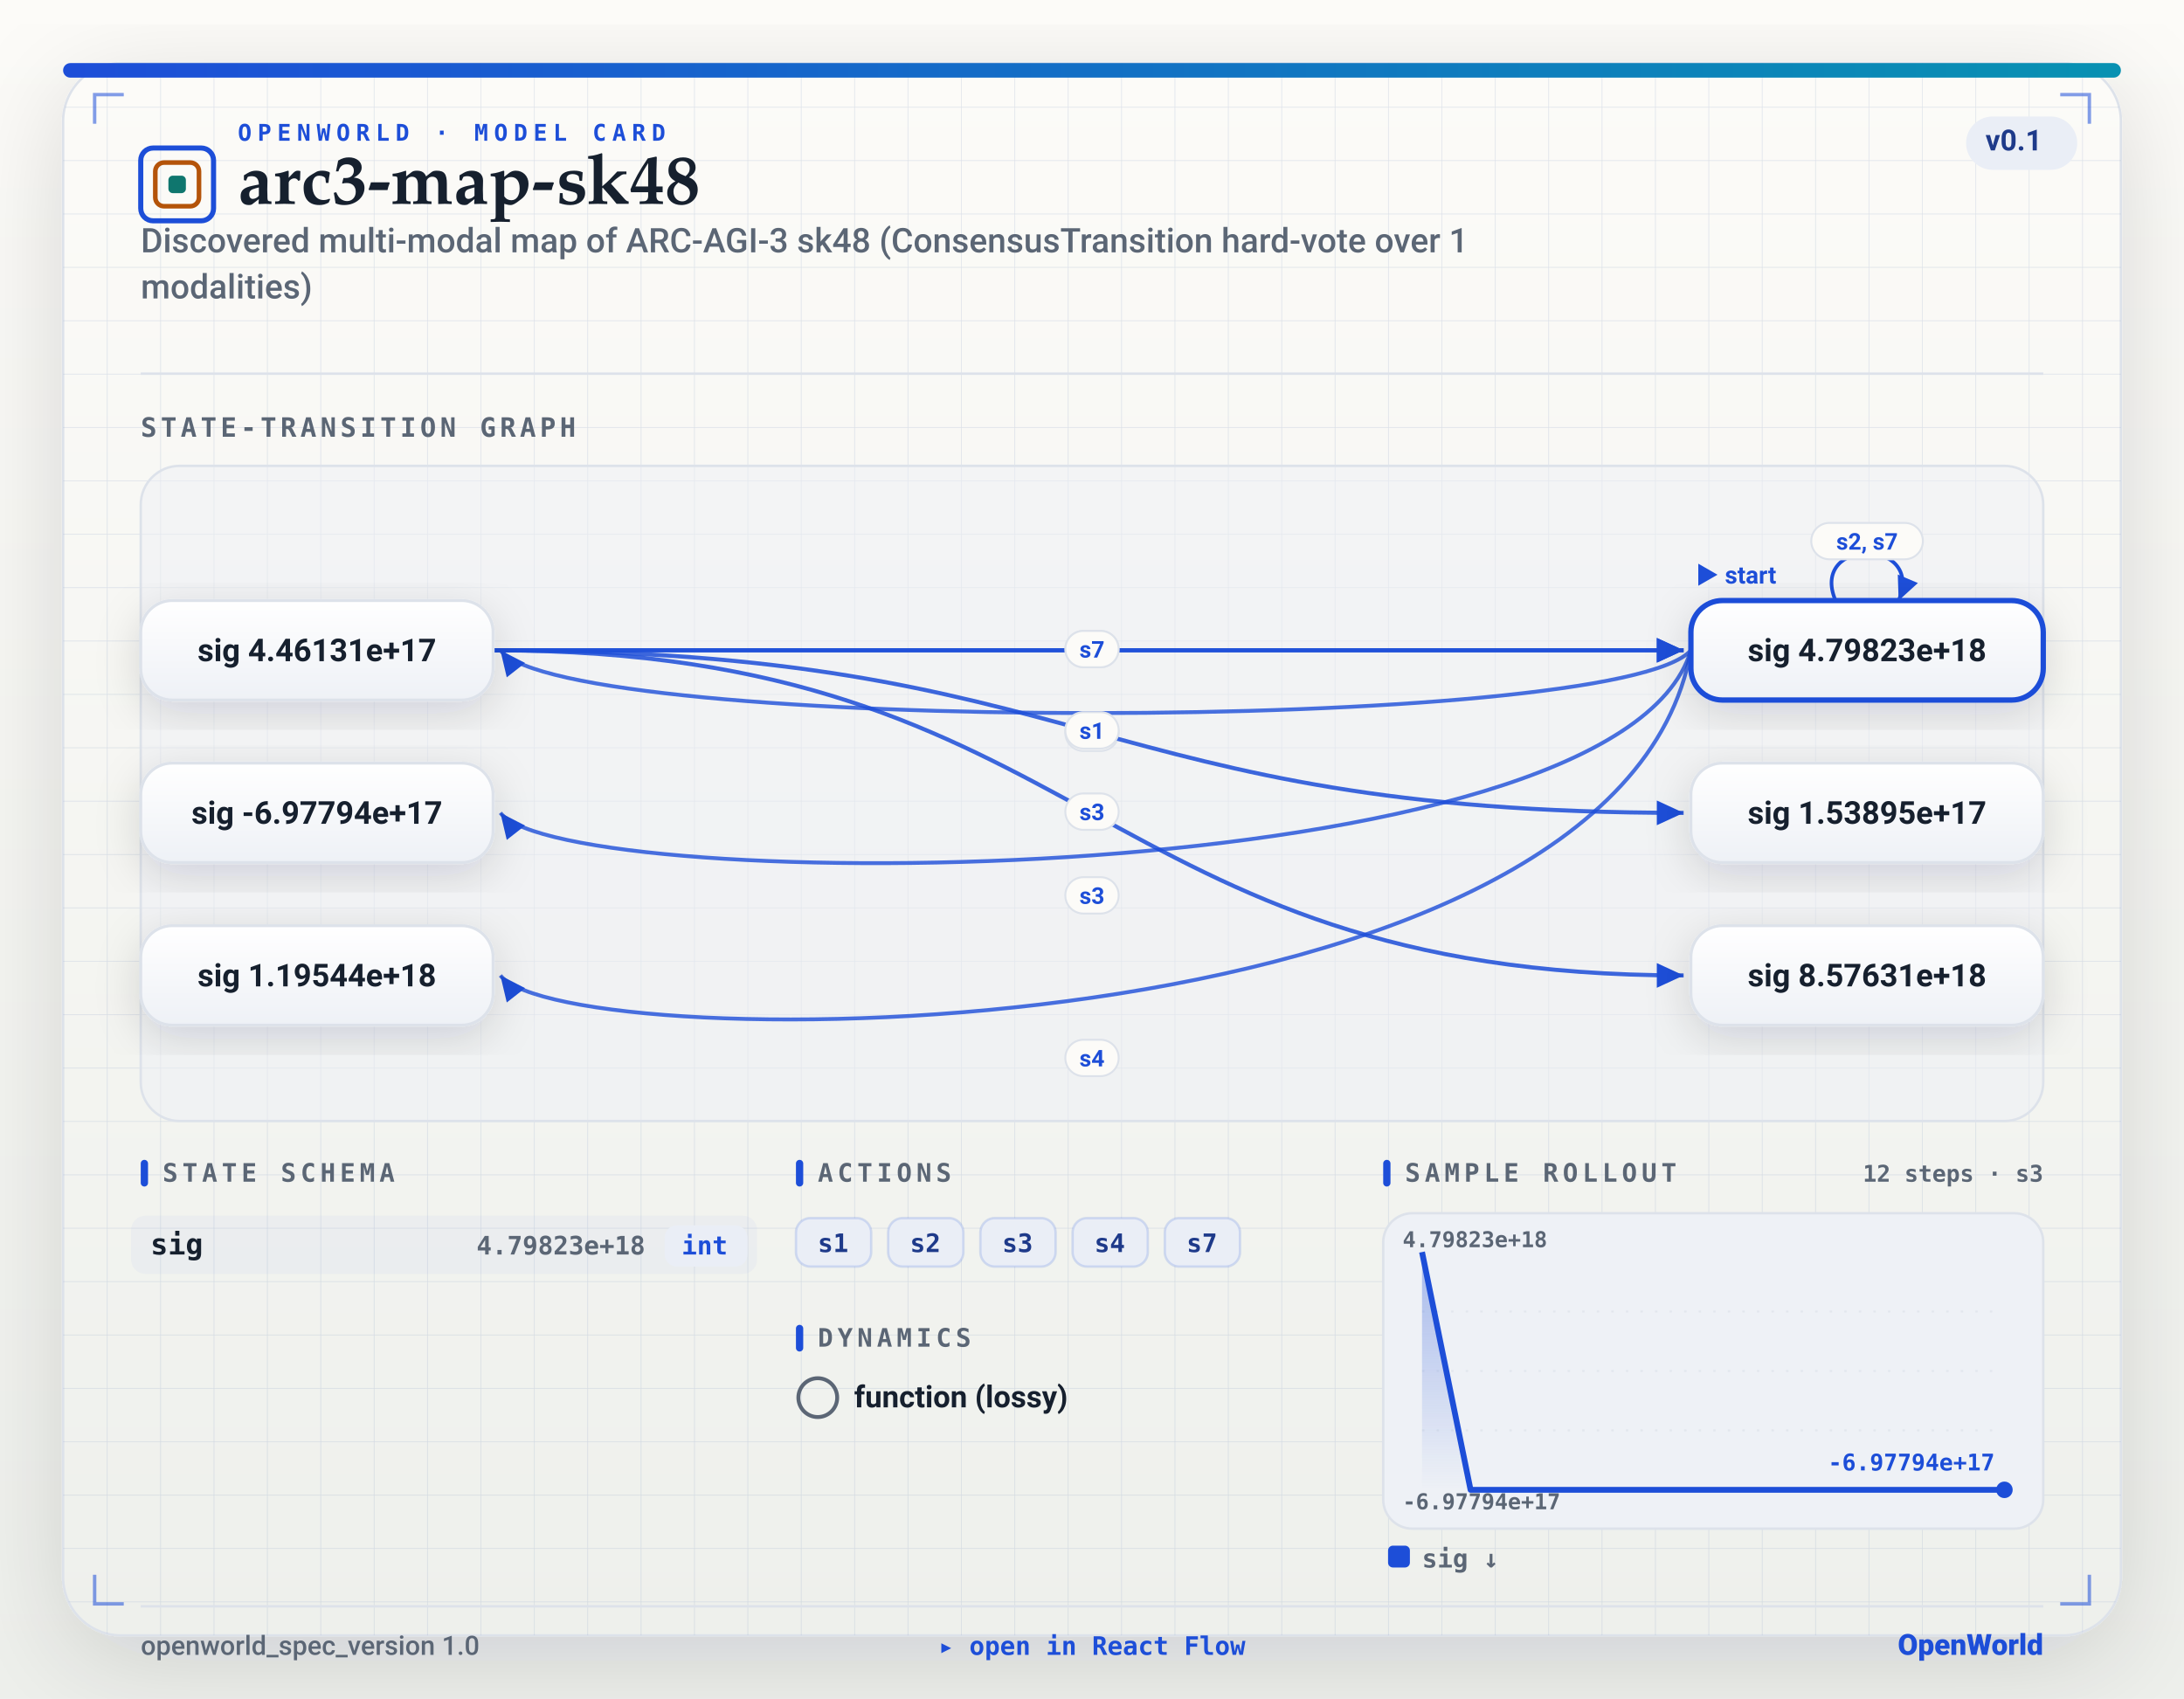
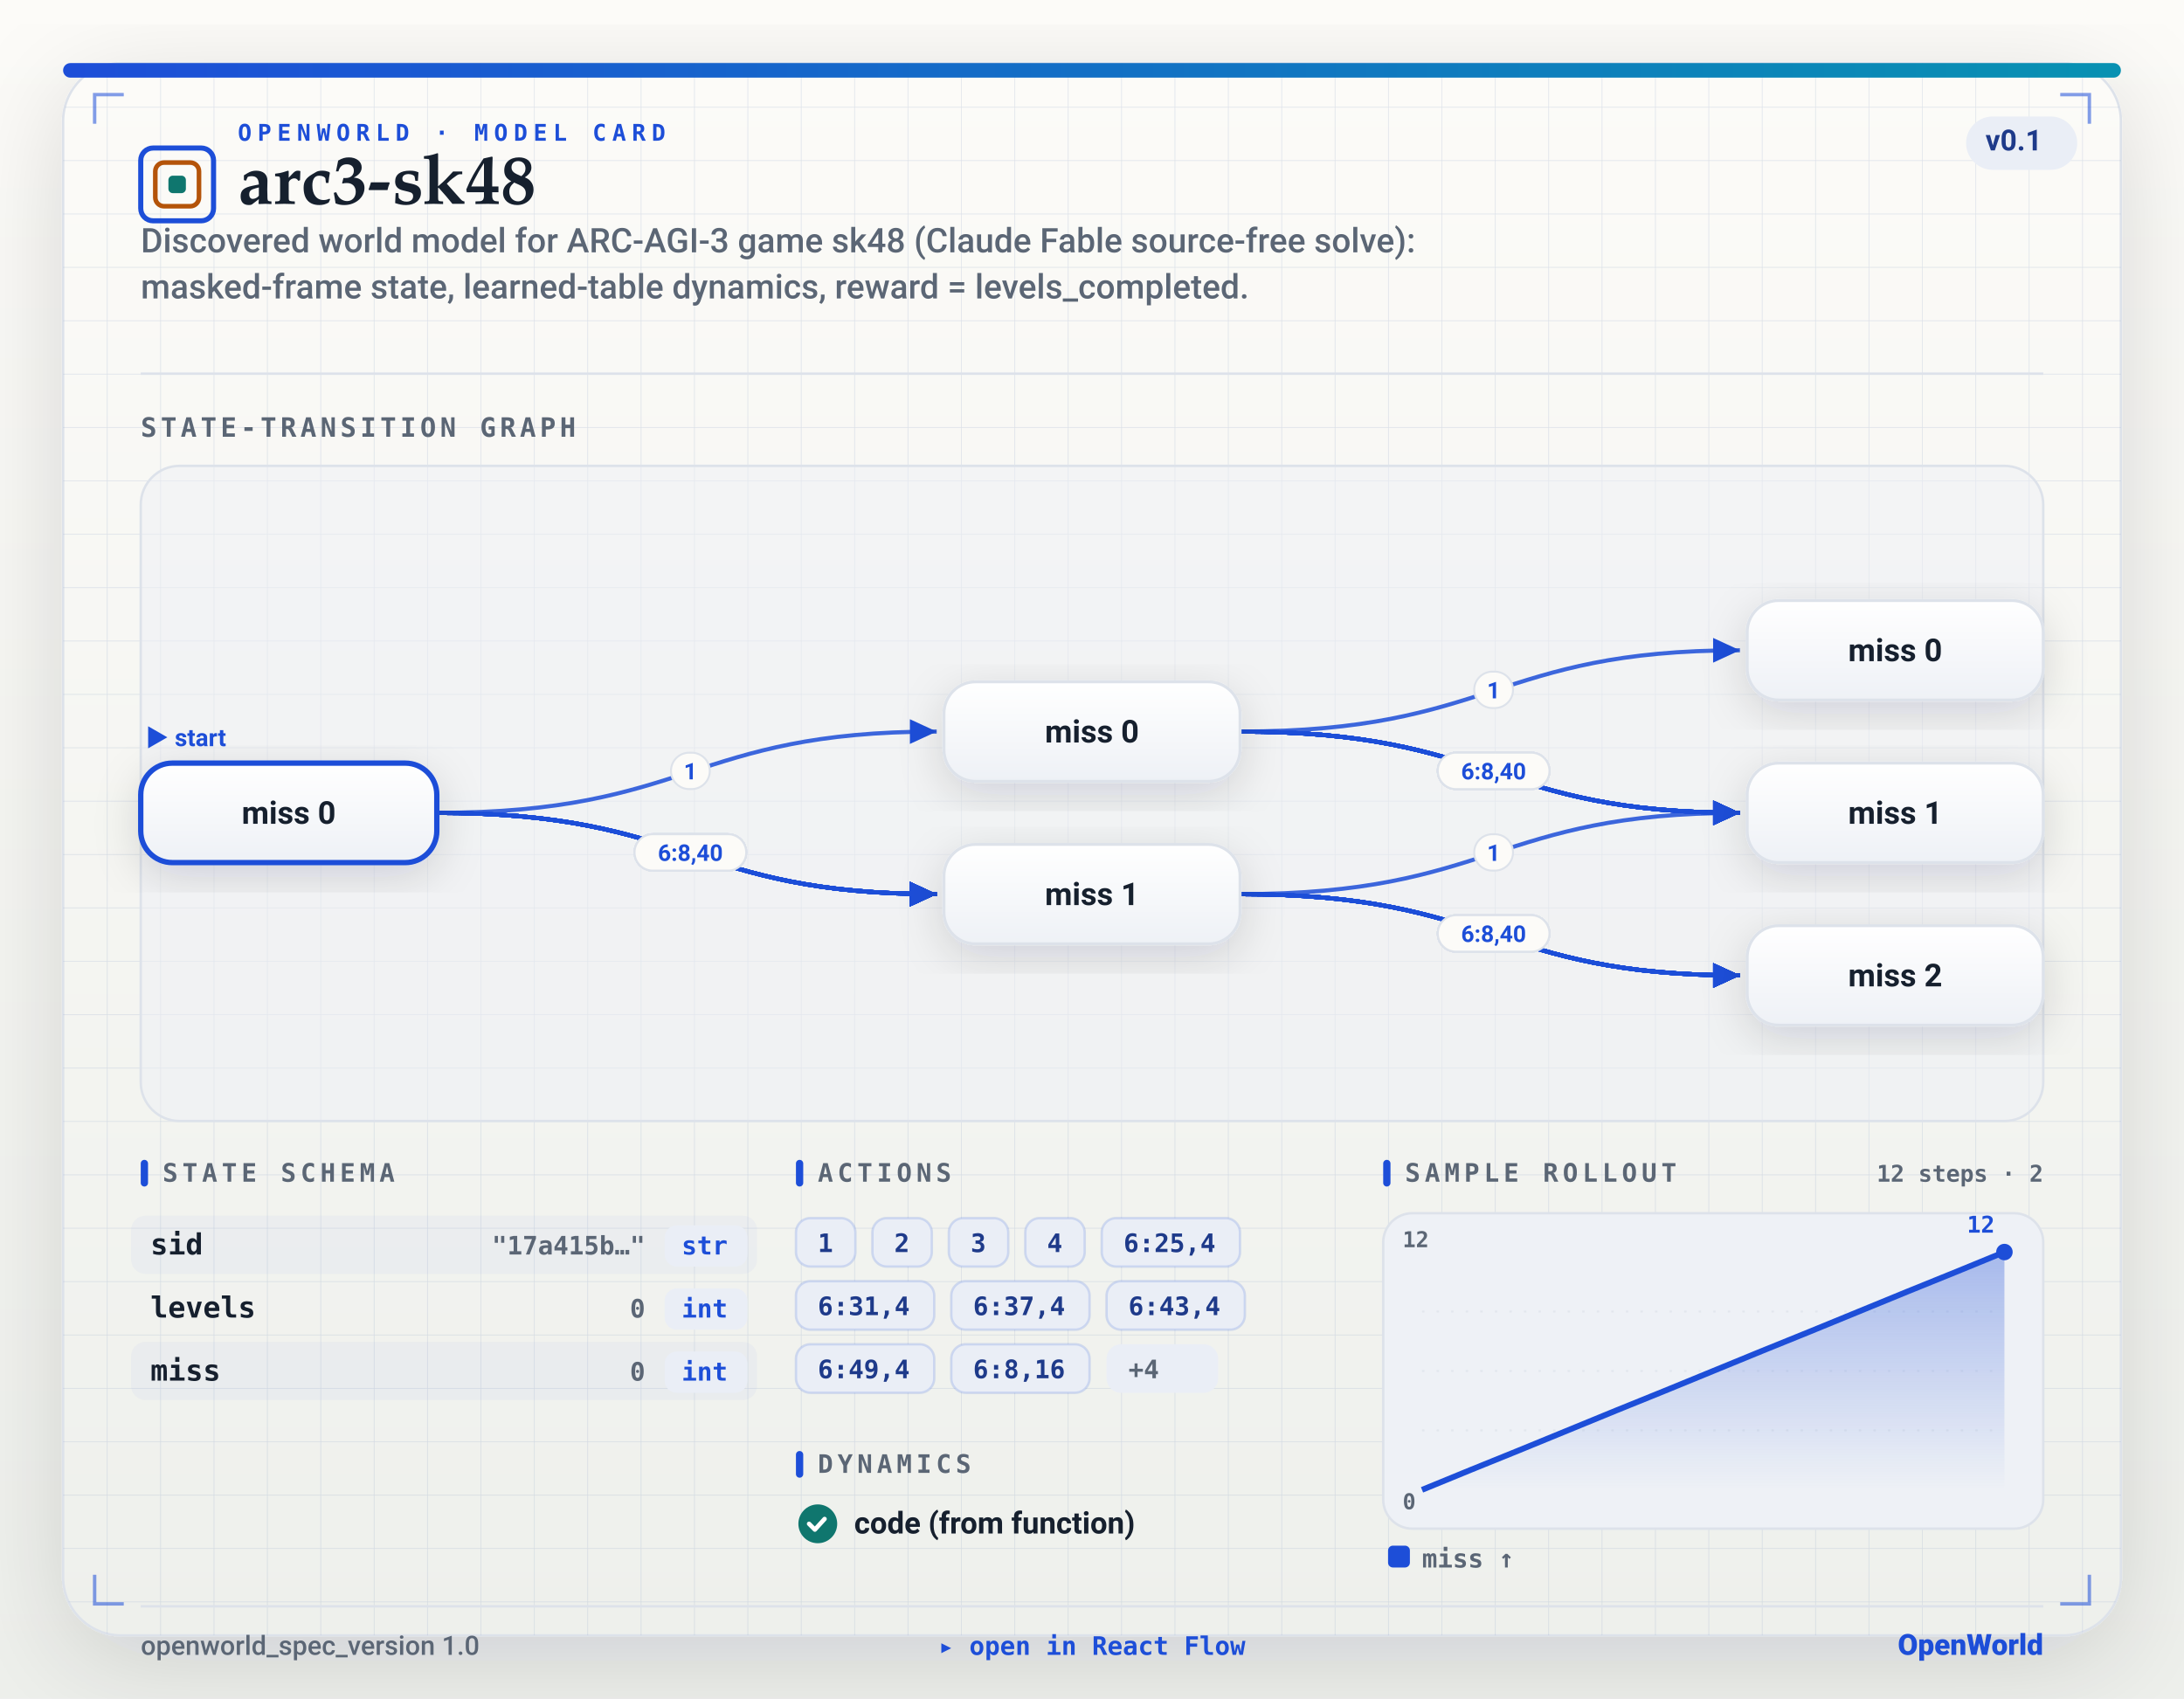
<svg xmlns="http://www.w3.org/2000/svg" viewBox="0 0 900 700" width="900" height="700" font-family="-apple-system,BlinkMacSystemFont,Segoe UI,Roboto,Helvetica,Arial,sans-serif">
  <defs>
    <linearGradient id="gbg" x1="0" y1="0" x2="0" y2="1">
      <stop offset="0" stop-color="#fcfbf8" />
      <stop offset="1" stop-color="#eef0ec" />
    </linearGradient>
    <linearGradient id="gnode" x1="0" y1="0" x2="0" y2="1">
      <stop offset="0" stop-color="#ffffff" />
      <stop offset="1" stop-color="#eef1f6" />
    </linearGradient>
    <linearGradient id="gacc" x1="0" y1="0" x2="1" y2="0">
      <stop offset="0" stop-color="#1d4ed8" />
      <stop offset="1" stop-color="#0891b2" />
    </linearGradient>
    <linearGradient id="garea" x1="0" y1="0" x2="0" y2="1">
      <stop offset="0" stop-color="#1d4ed8" stop-opacity="0.34" />
      <stop offset="1" stop-color="#1d4ed8" stop-opacity="0" />
    </linearGradient>
    <filter id="sh" x="-30%" y="-30%" width="160%" height="160%">
      <feDropShadow dx="0" dy="5" stdDeviation="9" flood-color="#16202e" flood-opacity="0.14" />
    </filter>
    <filter id="shsoft" x="-40%" y="-40%" width="180%" height="180%">
      <feDropShadow dx="0" dy="10" stdDeviation="22" flood-color="#16202e" flood-opacity="0.14" />
    </filter>
    <marker id="arr" markerWidth="9" markerHeight="9" refX="6.5" refY="3" orient="auto">
      <path d="M0,0 L6.5,3 L0,6 Z" fill="#1d4ed8" />
    </marker>
    <marker id="arrUp" markerWidth="9" markerHeight="9" refX="3" refY="6.2" orient="auto">
      <path d="M0,6.2 L3,0 L6,6.2 Z" fill="#0f766e" />
    </marker>
    <pattern id="grid" width="24" height="24" patternUnits="userSpaceOnUse">
      <path d="M24 0 H0 V24" fill="none" stroke="#8aa0c2" stroke-width="0.6" opacity="0.35" />
    </pattern>
    <pattern id="gridFine" width="22" height="22" patternUnits="userSpaceOnUse">
      <path d="M22 0 H0 V22" fill="none" stroke="#8aa0c2" stroke-width="0.5" opacity="0.28" />
    </pattern>
    <filter id="glow" x="-60%" y="-60%" width="220%" height="220%">
      <feGaussianBlur stdDeviation="2.4" result="b" />
      <feMerge>
        <feMergeNode in="b" />
        <feMergeNode in="SourceGraphic" />
      </feMerge>
    </filter>
  </defs>
  <rect x="0" y="0" width="900" height="700" fill="url(#gbg)" />
  <g filter="url(#shsoft)">
    <rect x="26" y="26" width="848" height="648" rx="24" fill="url(#gbg)" stroke="#dde2ea" stroke-width="1" />
  </g>
  <clipPath id="pc">
    <rect x="26" y="26" width="848" height="648" rx="24" />
  </clipPath>
  <rect x="26" y="26" width="848" height="648" fill="url(#gridFine)" clip-path="url(#pc)" />
  <rect x="26" y="26" width="848" height="6" rx="3" fill="url(#gacc)" />
  <path d="M 39 51 L 39 39 L 51 39" fill="none" stroke="#1d4ed8" stroke-width="1.4" opacity="0.55" />
  <path d="M 861 51 L 861 39 L 849 39" fill="none" stroke="#1d4ed8" stroke-width="1.4" opacity="0.55" />
  <path d="M 39 649 L 39 661 L 51 661" fill="none" stroke="#1d4ed8" stroke-width="1.4" opacity="0.55" />
  <path d="M 861 649 L 861 661 L 849 661" fill="none" stroke="#1d4ed8" stroke-width="1.4" opacity="0.55" />
  <g transform="translate(73.0,76.0)">
    <rect x="-15.0" y="-15.0" width="30.0" height="30.0" rx="5.1" fill="none" stroke="#1d4ed8" stroke-width="2.1" />
    <rect x="-9.0" y="-9.0" width="18.0" height="18.0" rx="3.6" fill="none" stroke="#b45309" stroke-width="1.9" />
    <rect x="-3.6" y="-3.6" width="7.2" height="7.2" rx="1.8" fill="#0f766e" />
  </g>
  <text x="98.0" y="58.0" font-size="9.5" font-weight="700" fill="#1d4ed8" letter-spacing="2.4" font-family="ui-monospace,SFMono-Regular,Menlo,Consolas,monospace">OPENWORLD · MODEL CARD</text>
-   <text x="98.0" y="84.0" font-size="29" font-weight="700" fill="#16202e" font-family="'Iowan Old Style','Palatino Linotype',Palatino,Georgia,serif">arc3-map-sk48</text>
-   <text x="58.0" y="104.0" font-size="14" font-weight="500" fill="#5b6675">Discovered multi-modal map of ARC-AGI-3 sk48 (ConsensusTransition hard-vote over 1</text>
-   <text x="58.0" y="123.0" font-size="14" font-weight="500" fill="#5b6675">modalities)</text>
+   <text x="98.0" y="84.0" font-size="29" font-weight="700" fill="#16202e" font-family="'Iowan Old Style','Palatino Linotype',Palatino,Georgia,serif">arc3-sk48</text>
+   <text x="58.0" y="104.0" font-size="14" font-weight="500" fill="#5b6675">Discovered world model for ARC-AGI-3 game sk48 (Claude Fable source-free solve):</text>
+   <text x="58.0" y="123.0" font-size="14" font-weight="500" fill="#5b6675">masked-frame state, learned-table dynamics, reward = levels_completed.</text>
  <rect x="810.2" y="48.0" width="45.8" height="22" rx="11.0" fill="#eaeef6" />
  <text x="818.2" y="62.0" font-size="12" font-weight="600" fill="#1e3a8a">v0.1</text>
  <line x1="58" y1="154.0" x2="842" y2="154.0" stroke="#dde2ea" stroke-width="1" />
  <rect x="58" y="192.0" width="784" height="270.0" rx="16" fill="#eef1f6" fill-opacity="0.5" stroke="#dde2ea" stroke-width="1" />
  <text x="58.0" y="180.0" font-size="11" font-weight="700" fill="#5b6675" letter-spacing="1.6" font-family="ui-monospace,SFMono-Regular,Menlo,Consolas,monospace">STATE-TRANSITION GRAPH</text>
-   <path d="M 696.8 268.0 C 666.8 302.5, 233.2 302.5, 206.2 268.0" fill="none" stroke="#1d4ed8" stroke-width="1.6" stroke-opacity="0.8" marker-end="url(#arr)" />
-   <rect x="439.0" y="294.5" width="22.0" height="15" rx="7.5" fill="#fcfbf8" stroke="#dde2ea" stroke-width="0.8" />
-   <text x="450.0" y="305.5" font-size="9.5" font-weight="600" fill="#1d4ed8" text-anchor="middle">s1</text>
-   <path d="M 696.8 268.0 C 666.8 369.5, 233.2 369.5, 206.2 335.0" fill="none" stroke="#1d4ed8" stroke-width="1.6" stroke-opacity="0.8" marker-end="url(#arr)" />
-   <rect x="439.0" y="361.5" width="22.0" height="15" rx="7.5" fill="#fcfbf8" stroke="#dde2ea" stroke-width="0.8" />
-   <text x="450.0" y="372.5" font-size="9.5" font-weight="600" fill="#1d4ed8" text-anchor="middle">s3</text>
-   <path d="M 696.8 268.0 C 666.8 436.5, 233.2 436.5, 206.2 402.0" fill="none" stroke="#1d4ed8" stroke-width="1.6" stroke-opacity="0.8" marker-end="url(#arr)" />
-   <rect x="439.0" y="428.5" width="22.0" height="15" rx="7.5" fill="#fcfbf8" stroke="#dde2ea" stroke-width="0.8" />
-   <text x="450.0" y="439.5" font-size="9.5" font-weight="600" fill="#1d4ed8" text-anchor="middle">s4</text>
-   <path d="M 756.4 247.5 C 745.4 221.5, 793.4 221.5, 782.4 247.5" fill="none" stroke="#1d4ed8" stroke-width="1.5" marker-end="url(#arr)" />
-   <rect x="746.4" y="215.5" width="46.0" height="15" rx="7.5" fill="#fcfbf8" stroke="#dde2ea" stroke-width="0.8" />
-   <text x="769.4" y="226.5" font-size="9.5" font-weight="600" fill="#1d4ed8" text-anchor="middle">s2, s7</text>
-   <path d="M 203.2 268.0 C 450.0 268.0, 450.0 335.0, 693.8 335.0" fill="none" stroke="#1d4ed8" stroke-width="1.7" stroke-opacity="0.85" marker-end="url(#arr)" />
-   <rect x="439.0" y="293.5" width="22.0" height="15" rx="7.5" fill="#fcfbf8" stroke="#dde2ea" stroke-width="0.8" />
-   <text x="450.0" y="304.5" font-size="9.5" font-weight="600" fill="#1d4ed8" text-anchor="middle">s1</text>
-   <path d="M 203.2 268.0 C 450.0 268.0, 450.0 268.0, 693.8 268.0" fill="none" stroke="#1d4ed8" stroke-width="1.7" stroke-opacity="0.85" marker-end="url(#arr)" />
-   <rect x="439.0" y="260.0" width="22.0" height="15" rx="7.5" fill="#fcfbf8" stroke="#dde2ea" stroke-width="0.8" />
-   <text x="450.0" y="271.0" font-size="9.5" font-weight="600" fill="#1d4ed8" text-anchor="middle">s2</text>
-   <path d="M 203.2 268.0 C 450.0 268.0, 450.0 402.0, 693.8 402.0" fill="none" stroke="#1d4ed8" stroke-width="1.7" stroke-opacity="0.85" marker-end="url(#arr)" />
-   <rect x="439.0" y="327.0" width="22.0" height="15" rx="7.5" fill="#fcfbf8" stroke="#dde2ea" stroke-width="0.8" />
-   <text x="450.0" y="338.0" font-size="9.5" font-weight="600" fill="#1d4ed8" text-anchor="middle">s3</text>
-   <path d="M 203.2 268.0 C 450.0 268.0, 450.0 268.0, 693.8 268.0" fill="none" stroke="#1d4ed8" stroke-width="1.7" stroke-opacity="0.85" marker-end="url(#arr)" />
-   <rect x="439.0" y="260.0" width="22.0" height="15" rx="7.5" fill="#fcfbf8" stroke="#dde2ea" stroke-width="0.8" />
-   <text x="450.0" y="271.0" font-size="9.5" font-weight="600" fill="#1d4ed8" text-anchor="middle">s7</text>
-   <g filter="url(#sh)">
-     <rect x="696.8" y="247.5" width="145.2" height="41.0" rx="13" fill="url(#gnode)" stroke="#1d4ed8" stroke-width="2.2" />
-   </g>
-   <text x="698.8" y="240.5" font-size="10" font-weight="700" fill="#1d4ed8">▶ start</text>
-   <text x="769.4" y="272.5" font-size="13" font-weight="700" fill="#16202e" text-anchor="middle">sig 4.79823e+18</text>
-   <g filter="url(#sh)">
-     <rect x="58.0" y="247.5" width="145.2" height="41.0" rx="13" fill="url(#gnode)" stroke="#dde2ea" stroke-width="1.2" />
-   </g>
-   <text x="130.6" y="272.5" font-size="13" font-weight="700" fill="#16202e" text-anchor="middle">sig 4.46131e+17</text>
-   <g filter="url(#sh)">
-     <rect x="58.0" y="314.5" width="145.2" height="41.0" rx="13" fill="url(#gnode)" stroke="#dde2ea" stroke-width="1.2" />
-   </g>
-   <text x="130.6" y="339.5" font-size="13" font-weight="700" fill="#16202e" text-anchor="middle">sig -6.97794e+17</text>
-   <g filter="url(#sh)">
-     <rect x="58.0" y="381.5" width="145.2" height="41.0" rx="13" fill="url(#gnode)" stroke="#dde2ea" stroke-width="1.2" />
-   </g>
-   <text x="130.6" y="406.5" font-size="13" font-weight="700" fill="#16202e" text-anchor="middle">sig 1.19544e+18</text>
-   <g filter="url(#sh)">
-     <rect x="696.8" y="314.5" width="145.2" height="41.0" rx="13" fill="url(#gnode)" stroke="#dde2ea" stroke-width="1.2" />
-   </g>
-   <text x="769.4" y="339.5" font-size="13" font-weight="700" fill="#16202e" text-anchor="middle">sig 1.53895e+17</text>
-   <g filter="url(#sh)">
-     <rect x="696.8" y="381.5" width="145.2" height="41.0" rx="13" fill="url(#gnode)" stroke="#dde2ea" stroke-width="1.2" />
-   </g>
-   <text x="769.4" y="406.5" font-size="13" font-weight="700" fill="#16202e" text-anchor="middle">sig 8.57631e+18</text>
+   <path d="M 180.0 335.0 C 284.5 335.0, 284.5 301.5, 386.0 301.5" fill="none" stroke="#1d4ed8" stroke-width="1.7" stroke-opacity="0.85" marker-end="url(#arr)" />
+   <rect x="276.5" y="310.2" width="16.0" height="15" rx="7.5" fill="#fcfbf8" stroke="#dde2ea" stroke-width="0.8" />
+   <text x="284.5" y="321.2" font-size="9.5" font-weight="600" fill="#1d4ed8" text-anchor="middle">1</text>
+   <path d="M 180.0 335.0 C 284.5 335.0, 284.5 368.5, 386.0 368.5" fill="none" stroke="#1d4ed8" stroke-width="1.7" stroke-opacity="0.85" marker-end="url(#arr)" />
+   <rect x="276.5" y="343.8" width="16.0" height="15" rx="7.5" fill="#fcfbf8" stroke="#dde2ea" stroke-width="0.8" />
+   <text x="284.5" y="354.8" font-size="9.5" font-weight="600" fill="#1d4ed8" text-anchor="middle">2</text>
+   <path d="M 180.0 335.0 C 284.5 335.0, 284.5 368.5, 386.0 368.5" fill="none" stroke="#1d4ed8" stroke-width="1.7" stroke-opacity="0.85" marker-end="url(#arr)" />
+   <rect x="276.5" y="343.8" width="16.0" height="15" rx="7.5" fill="#fcfbf8" stroke="#dde2ea" stroke-width="0.8" />
+   <text x="284.5" y="354.8" font-size="9.5" font-weight="600" fill="#1d4ed8" text-anchor="middle">3</text>
+   <path d="M 180.0 335.0 C 284.5 335.0, 284.5 368.5, 386.0 368.5" fill="none" stroke="#1d4ed8" stroke-width="1.7" stroke-opacity="0.85" marker-end="url(#arr)" />
+   <rect x="276.5" y="343.8" width="16.0" height="15" rx="7.5" fill="#fcfbf8" stroke="#dde2ea" stroke-width="0.8" />
+   <text x="284.5" y="354.8" font-size="9.5" font-weight="600" fill="#1d4ed8" text-anchor="middle">4</text>
+   <path d="M 180.0 335.0 C 284.5 335.0, 284.5 368.5, 386.0 368.5" fill="none" stroke="#1d4ed8" stroke-width="1.7" stroke-opacity="0.85" marker-end="url(#arr)" />
+   <rect x="261.5" y="343.8" width="46.0" height="15" rx="7.5" fill="#fcfbf8" stroke="#dde2ea" stroke-width="0.8" />
+   <text x="284.5" y="354.8" font-size="9.5" font-weight="600" fill="#1d4ed8" text-anchor="middle">6:25,4</text>
+   <path d="M 180.0 335.0 C 284.5 335.0, 284.5 368.5, 386.0 368.5" fill="none" stroke="#1d4ed8" stroke-width="1.7" stroke-opacity="0.85" marker-end="url(#arr)" />
+   <rect x="261.5" y="343.8" width="46.0" height="15" rx="7.5" fill="#fcfbf8" stroke="#dde2ea" stroke-width="0.8" />
+   <text x="284.5" y="354.8" font-size="9.5" font-weight="600" fill="#1d4ed8" text-anchor="middle">6:31,4</text>
+   <path d="M 180.0 335.0 C 284.5 335.0, 284.5 368.5, 386.0 368.5" fill="none" stroke="#1d4ed8" stroke-width="1.7" stroke-opacity="0.85" marker-end="url(#arr)" />
+   <rect x="261.5" y="343.8" width="46.0" height="15" rx="7.5" fill="#fcfbf8" stroke="#dde2ea" stroke-width="0.8" />
+   <text x="284.5" y="354.8" font-size="9.5" font-weight="600" fill="#1d4ed8" text-anchor="middle">6:37,4</text>
+   <path d="M 180.0 335.0 C 284.5 335.0, 284.5 368.5, 386.0 368.5" fill="none" stroke="#1d4ed8" stroke-width="1.7" stroke-opacity="0.85" marker-end="url(#arr)" />
+   <rect x="261.5" y="343.8" width="46.0" height="15" rx="7.5" fill="#fcfbf8" stroke="#dde2ea" stroke-width="0.8" />
+   <text x="284.5" y="354.8" font-size="9.5" font-weight="600" fill="#1d4ed8" text-anchor="middle">6:43,4</text>
+   <path d="M 180.0 335.0 C 284.5 335.0, 284.5 368.5, 386.0 368.5" fill="none" stroke="#1d4ed8" stroke-width="1.7" stroke-opacity="0.85" marker-end="url(#arr)" />
+   <rect x="261.5" y="343.8" width="46.0" height="15" rx="7.5" fill="#fcfbf8" stroke="#dde2ea" stroke-width="0.8" />
+   <text x="284.5" y="354.8" font-size="9.5" font-weight="600" fill="#1d4ed8" text-anchor="middle">6:49,4</text>
+   <path d="M 180.0 335.0 C 284.5 335.0, 284.5 368.5, 386.0 368.5" fill="none" stroke="#1d4ed8" stroke-width="1.7" stroke-opacity="0.85" marker-end="url(#arr)" />
+   <rect x="261.5" y="343.8" width="46.0" height="15" rx="7.5" fill="#fcfbf8" stroke="#dde2ea" stroke-width="0.8" />
+   <text x="284.5" y="354.8" font-size="9.5" font-weight="600" fill="#1d4ed8" text-anchor="middle">6:8,16</text>
+   <path d="M 180.0 335.0 C 284.5 335.0, 284.5 368.5, 386.0 368.5" fill="none" stroke="#1d4ed8" stroke-width="1.7" stroke-opacity="0.85" marker-end="url(#arr)" />
+   <rect x="261.5" y="343.8" width="46.0" height="15" rx="7.5" fill="#fcfbf8" stroke="#dde2ea" stroke-width="0.8" />
+   <text x="284.5" y="354.8" font-size="9.5" font-weight="600" fill="#1d4ed8" text-anchor="middle">6:8,22</text>
+   <path d="M 180.0 335.0 C 284.5 335.0, 284.5 368.5, 386.0 368.5" fill="none" stroke="#1d4ed8" stroke-width="1.7" stroke-opacity="0.85" marker-end="url(#arr)" />
+   <rect x="261.5" y="343.8" width="46.0" height="15" rx="7.5" fill="#fcfbf8" stroke="#dde2ea" stroke-width="0.8" />
+   <text x="284.5" y="354.8" font-size="9.5" font-weight="600" fill="#1d4ed8" text-anchor="middle">6:8,28</text>
+   <path d="M 180.0 335.0 C 284.5 335.0, 284.5 368.5, 386.0 368.5" fill="none" stroke="#1d4ed8" stroke-width="1.7" stroke-opacity="0.85" marker-end="url(#arr)" />
+   <rect x="261.5" y="343.8" width="46.0" height="15" rx="7.5" fill="#fcfbf8" stroke="#dde2ea" stroke-width="0.8" />
+   <text x="284.5" y="354.8" font-size="9.5" font-weight="600" fill="#1d4ed8" text-anchor="middle">6:8,34</text>
+   <path d="M 180.0 335.0 C 284.5 335.0, 284.5 368.5, 386.0 368.5" fill="none" stroke="#1d4ed8" stroke-width="1.7" stroke-opacity="0.85" marker-end="url(#arr)" />
+   <rect x="261.5" y="343.8" width="46.0" height="15" rx="7.5" fill="#fcfbf8" stroke="#dde2ea" stroke-width="0.8" />
+   <text x="284.5" y="354.8" font-size="9.5" font-weight="600" fill="#1d4ed8" text-anchor="middle">6:8,40</text>
+   <path d="M 511.0 301.5 C 615.5 301.5, 615.5 268.0, 717.0 268.0" fill="none" stroke="#1d4ed8" stroke-width="1.7" stroke-opacity="0.85" marker-end="url(#arr)" />
+   <rect x="607.5" y="276.8" width="16.0" height="15" rx="7.5" fill="#fcfbf8" stroke="#dde2ea" stroke-width="0.8" />
+   <text x="615.5" y="287.8" font-size="9.5" font-weight="600" fill="#1d4ed8" text-anchor="middle">1</text>
+   <path d="M 511.0 301.5 C 615.5 301.5, 615.5 335.0, 717.0 335.0" fill="none" stroke="#1d4ed8" stroke-width="1.7" stroke-opacity="0.85" marker-end="url(#arr)" />
+   <rect x="607.5" y="310.2" width="16.0" height="15" rx="7.5" fill="#fcfbf8" stroke="#dde2ea" stroke-width="0.8" />
+   <text x="615.5" y="321.2" font-size="9.5" font-weight="600" fill="#1d4ed8" text-anchor="middle">2</text>
+   <path d="M 511.0 301.5 C 615.5 301.5, 615.5 335.0, 717.0 335.0" fill="none" stroke="#1d4ed8" stroke-width="1.7" stroke-opacity="0.85" marker-end="url(#arr)" />
+   <rect x="607.5" y="310.2" width="16.0" height="15" rx="7.5" fill="#fcfbf8" stroke="#dde2ea" stroke-width="0.8" />
+   <text x="615.5" y="321.2" font-size="9.5" font-weight="600" fill="#1d4ed8" text-anchor="middle">3</text>
+   <path d="M 511.0 301.5 C 615.5 301.5, 615.5 335.0, 717.0 335.0" fill="none" stroke="#1d4ed8" stroke-width="1.7" stroke-opacity="0.85" marker-end="url(#arr)" />
+   <rect x="607.5" y="310.2" width="16.0" height="15" rx="7.5" fill="#fcfbf8" stroke="#dde2ea" stroke-width="0.8" />
+   <text x="615.5" y="321.2" font-size="9.5" font-weight="600" fill="#1d4ed8" text-anchor="middle">4</text>
+   <path d="M 511.0 301.5 C 615.5 301.5, 615.5 335.0, 717.0 335.0" fill="none" stroke="#1d4ed8" stroke-width="1.7" stroke-opacity="0.85" marker-end="url(#arr)" />
+   <rect x="592.5" y="310.2" width="46.0" height="15" rx="7.5" fill="#fcfbf8" stroke="#dde2ea" stroke-width="0.8" />
+   <text x="615.5" y="321.2" font-size="9.5" font-weight="600" fill="#1d4ed8" text-anchor="middle">6:25,4</text>
+   <path d="M 511.0 301.5 C 615.5 301.5, 615.5 335.0, 717.0 335.0" fill="none" stroke="#1d4ed8" stroke-width="1.7" stroke-opacity="0.85" marker-end="url(#arr)" />
+   <rect x="592.5" y="310.2" width="46.0" height="15" rx="7.5" fill="#fcfbf8" stroke="#dde2ea" stroke-width="0.8" />
+   <text x="615.5" y="321.2" font-size="9.5" font-weight="600" fill="#1d4ed8" text-anchor="middle">6:31,4</text>
+   <path d="M 511.0 301.5 C 615.5 301.5, 615.5 335.0, 717.0 335.0" fill="none" stroke="#1d4ed8" stroke-width="1.7" stroke-opacity="0.85" marker-end="url(#arr)" />
+   <rect x="592.5" y="310.2" width="46.0" height="15" rx="7.5" fill="#fcfbf8" stroke="#dde2ea" stroke-width="0.8" />
+   <text x="615.5" y="321.2" font-size="9.5" font-weight="600" fill="#1d4ed8" text-anchor="middle">6:37,4</text>
+   <path d="M 511.0 301.5 C 615.5 301.5, 615.5 335.0, 717.0 335.0" fill="none" stroke="#1d4ed8" stroke-width="1.7" stroke-opacity="0.85" marker-end="url(#arr)" />
+   <rect x="592.5" y="310.2" width="46.0" height="15" rx="7.5" fill="#fcfbf8" stroke="#dde2ea" stroke-width="0.8" />
+   <text x="615.5" y="321.2" font-size="9.5" font-weight="600" fill="#1d4ed8" text-anchor="middle">6:43,4</text>
+   <path d="M 511.0 301.5 C 615.5 301.5, 615.5 335.0, 717.0 335.0" fill="none" stroke="#1d4ed8" stroke-width="1.7" stroke-opacity="0.85" marker-end="url(#arr)" />
+   <rect x="592.5" y="310.2" width="46.0" height="15" rx="7.5" fill="#fcfbf8" stroke="#dde2ea" stroke-width="0.8" />
+   <text x="615.5" y="321.2" font-size="9.5" font-weight="600" fill="#1d4ed8" text-anchor="middle">6:49,4</text>
+   <path d="M 511.0 301.5 C 615.5 301.5, 615.5 335.0, 717.0 335.0" fill="none" stroke="#1d4ed8" stroke-width="1.7" stroke-opacity="0.85" marker-end="url(#arr)" />
+   <rect x="592.5" y="310.2" width="46.0" height="15" rx="7.5" fill="#fcfbf8" stroke="#dde2ea" stroke-width="0.8" />
+   <text x="615.5" y="321.2" font-size="9.5" font-weight="600" fill="#1d4ed8" text-anchor="middle">6:8,16</text>
+   <path d="M 511.0 301.5 C 615.5 301.5, 615.5 335.0, 717.0 335.0" fill="none" stroke="#1d4ed8" stroke-width="1.7" stroke-opacity="0.85" marker-end="url(#arr)" />
+   <rect x="592.5" y="310.2" width="46.0" height="15" rx="7.5" fill="#fcfbf8" stroke="#dde2ea" stroke-width="0.8" />
+   <text x="615.5" y="321.2" font-size="9.5" font-weight="600" fill="#1d4ed8" text-anchor="middle">6:8,22</text>
+   <path d="M 511.0 301.5 C 615.5 301.5, 615.5 335.0, 717.0 335.0" fill="none" stroke="#1d4ed8" stroke-width="1.7" stroke-opacity="0.85" marker-end="url(#arr)" />
+   <rect x="592.5" y="310.2" width="46.0" height="15" rx="7.5" fill="#fcfbf8" stroke="#dde2ea" stroke-width="0.8" />
+   <text x="615.5" y="321.2" font-size="9.5" font-weight="600" fill="#1d4ed8" text-anchor="middle">6:8,28</text>
+   <path d="M 511.0 301.5 C 615.5 301.5, 615.5 335.0, 717.0 335.0" fill="none" stroke="#1d4ed8" stroke-width="1.7" stroke-opacity="0.85" marker-end="url(#arr)" />
+   <rect x="592.5" y="310.2" width="46.0" height="15" rx="7.5" fill="#fcfbf8" stroke="#dde2ea" stroke-width="0.8" />
+   <text x="615.5" y="321.2" font-size="9.5" font-weight="600" fill="#1d4ed8" text-anchor="middle">6:8,34</text>
+   <path d="M 511.0 301.5 C 615.5 301.5, 615.5 335.0, 717.0 335.0" fill="none" stroke="#1d4ed8" stroke-width="1.7" stroke-opacity="0.85" marker-end="url(#arr)" />
+   <rect x="592.5" y="310.2" width="46.0" height="15" rx="7.5" fill="#fcfbf8" stroke="#dde2ea" stroke-width="0.8" />
+   <text x="615.5" y="321.2" font-size="9.5" font-weight="600" fill="#1d4ed8" text-anchor="middle">6:8,40</text>
+   <path d="M 511.0 368.5 C 615.5 368.5, 615.5 335.0, 717.0 335.0" fill="none" stroke="#1d4ed8" stroke-width="1.7" stroke-opacity="0.85" marker-end="url(#arr)" />
+   <rect x="607.5" y="343.8" width="16.0" height="15" rx="7.5" fill="#fcfbf8" stroke="#dde2ea" stroke-width="0.8" />
+   <text x="615.5" y="354.8" font-size="9.5" font-weight="600" fill="#1d4ed8" text-anchor="middle">1</text>
+   <path d="M 511.0 368.5 C 615.5 368.5, 615.5 402.0, 717.0 402.0" fill="none" stroke="#1d4ed8" stroke-width="1.7" stroke-opacity="0.85" marker-end="url(#arr)" />
+   <rect x="607.5" y="377.2" width="16.0" height="15" rx="7.5" fill="#fcfbf8" stroke="#dde2ea" stroke-width="0.8" />
+   <text x="615.5" y="388.2" font-size="9.5" font-weight="600" fill="#1d4ed8" text-anchor="middle">2</text>
+   <path d="M 511.0 368.5 C 615.5 368.5, 615.5 402.0, 717.0 402.0" fill="none" stroke="#1d4ed8" stroke-width="1.7" stroke-opacity="0.85" marker-end="url(#arr)" />
+   <rect x="607.5" y="377.2" width="16.0" height="15" rx="7.5" fill="#fcfbf8" stroke="#dde2ea" stroke-width="0.8" />
+   <text x="615.5" y="388.2" font-size="9.5" font-weight="600" fill="#1d4ed8" text-anchor="middle">3</text>
+   <path d="M 511.0 368.5 C 615.5 368.5, 615.5 402.0, 717.0 402.0" fill="none" stroke="#1d4ed8" stroke-width="1.7" stroke-opacity="0.85" marker-end="url(#arr)" />
+   <rect x="607.5" y="377.2" width="16.0" height="15" rx="7.5" fill="#fcfbf8" stroke="#dde2ea" stroke-width="0.8" />
+   <text x="615.5" y="388.2" font-size="9.5" font-weight="600" fill="#1d4ed8" text-anchor="middle">4</text>
+   <path d="M 511.0 368.5 C 615.5 368.5, 615.5 402.0, 717.0 402.0" fill="none" stroke="#1d4ed8" stroke-width="1.7" stroke-opacity="0.85" marker-end="url(#arr)" />
+   <rect x="592.5" y="377.2" width="46.0" height="15" rx="7.5" fill="#fcfbf8" stroke="#dde2ea" stroke-width="0.8" />
+   <text x="615.5" y="388.2" font-size="9.5" font-weight="600" fill="#1d4ed8" text-anchor="middle">6:25,4</text>
+   <path d="M 511.0 368.5 C 615.5 368.5, 615.5 402.0, 717.0 402.0" fill="none" stroke="#1d4ed8" stroke-width="1.7" stroke-opacity="0.85" marker-end="url(#arr)" />
+   <rect x="592.5" y="377.2" width="46.0" height="15" rx="7.5" fill="#fcfbf8" stroke="#dde2ea" stroke-width="0.8" />
+   <text x="615.5" y="388.2" font-size="9.5" font-weight="600" fill="#1d4ed8" text-anchor="middle">6:31,4</text>
+   <path d="M 511.0 368.5 C 615.5 368.5, 615.5 402.0, 717.0 402.0" fill="none" stroke="#1d4ed8" stroke-width="1.7" stroke-opacity="0.85" marker-end="url(#arr)" />
+   <rect x="592.5" y="377.2" width="46.0" height="15" rx="7.5" fill="#fcfbf8" stroke="#dde2ea" stroke-width="0.8" />
+   <text x="615.5" y="388.2" font-size="9.5" font-weight="600" fill="#1d4ed8" text-anchor="middle">6:37,4</text>
+   <path d="M 511.0 368.5 C 615.5 368.5, 615.5 402.0, 717.0 402.0" fill="none" stroke="#1d4ed8" stroke-width="1.7" stroke-opacity="0.85" marker-end="url(#arr)" />
+   <rect x="592.5" y="377.2" width="46.0" height="15" rx="7.5" fill="#fcfbf8" stroke="#dde2ea" stroke-width="0.8" />
+   <text x="615.5" y="388.2" font-size="9.5" font-weight="600" fill="#1d4ed8" text-anchor="middle">6:43,4</text>
+   <path d="M 511.0 368.5 C 615.5 368.5, 615.5 402.0, 717.0 402.0" fill="none" stroke="#1d4ed8" stroke-width="1.7" stroke-opacity="0.85" marker-end="url(#arr)" />
+   <rect x="592.5" y="377.2" width="46.0" height="15" rx="7.5" fill="#fcfbf8" stroke="#dde2ea" stroke-width="0.8" />
+   <text x="615.5" y="388.2" font-size="9.5" font-weight="600" fill="#1d4ed8" text-anchor="middle">6:49,4</text>
+   <path d="M 511.0 368.5 C 615.5 368.5, 615.5 402.0, 717.0 402.0" fill="none" stroke="#1d4ed8" stroke-width="1.7" stroke-opacity="0.85" marker-end="url(#arr)" />
+   <rect x="592.5" y="377.2" width="46.0" height="15" rx="7.5" fill="#fcfbf8" stroke="#dde2ea" stroke-width="0.8" />
+   <text x="615.5" y="388.2" font-size="9.5" font-weight="600" fill="#1d4ed8" text-anchor="middle">6:8,16</text>
+   <path d="M 511.0 368.5 C 615.5 368.5, 615.5 402.0, 717.0 402.0" fill="none" stroke="#1d4ed8" stroke-width="1.7" stroke-opacity="0.85" marker-end="url(#arr)" />
+   <rect x="592.5" y="377.2" width="46.0" height="15" rx="7.5" fill="#fcfbf8" stroke="#dde2ea" stroke-width="0.8" />
+   <text x="615.5" y="388.2" font-size="9.5" font-weight="600" fill="#1d4ed8" text-anchor="middle">6:8,22</text>
+   <path d="M 511.0 368.5 C 615.5 368.5, 615.5 402.0, 717.0 402.0" fill="none" stroke="#1d4ed8" stroke-width="1.7" stroke-opacity="0.85" marker-end="url(#arr)" />
+   <rect x="592.5" y="377.2" width="46.0" height="15" rx="7.5" fill="#fcfbf8" stroke="#dde2ea" stroke-width="0.8" />
+   <text x="615.5" y="388.2" font-size="9.5" font-weight="600" fill="#1d4ed8" text-anchor="middle">6:8,28</text>
+   <path d="M 511.0 368.5 C 615.5 368.5, 615.5 402.0, 717.0 402.0" fill="none" stroke="#1d4ed8" stroke-width="1.7" stroke-opacity="0.85" marker-end="url(#arr)" />
+   <rect x="592.5" y="377.2" width="46.0" height="15" rx="7.5" fill="#fcfbf8" stroke="#dde2ea" stroke-width="0.8" />
+   <text x="615.5" y="388.2" font-size="9.5" font-weight="600" fill="#1d4ed8" text-anchor="middle">6:8,34</text>
+   <path d="M 511.0 368.5 C 615.5 368.5, 615.5 402.0, 717.0 402.0" fill="none" stroke="#1d4ed8" stroke-width="1.7" stroke-opacity="0.85" marker-end="url(#arr)" />
+   <rect x="592.5" y="377.2" width="46.0" height="15" rx="7.5" fill="#fcfbf8" stroke="#dde2ea" stroke-width="0.8" />
+   <text x="615.5" y="388.2" font-size="9.5" font-weight="600" fill="#1d4ed8" text-anchor="middle">6:8,40</text>
+   <g filter="url(#sh)">
+     <rect x="58.0" y="314.5" width="122.0" height="41.0" rx="13" fill="url(#gnode)" stroke="#1d4ed8" stroke-width="2.2" />
+   </g>
+   <text x="60.0" y="307.5" font-size="10" font-weight="700" fill="#1d4ed8">▶ start</text>
+   <text x="119.0" y="339.5" font-size="13" font-weight="700" fill="#16202e" text-anchor="middle">miss 0</text>
+   <g filter="url(#sh)">
+     <rect x="389.0" y="281.0" width="122.0" height="41.0" rx="13" fill="url(#gnode)" stroke="#dde2ea" stroke-width="1.2" />
+   </g>
+   <text x="450.0" y="306.0" font-size="13" font-weight="700" fill="#16202e" text-anchor="middle">miss 0</text>
+   <g filter="url(#sh)">
+     <rect x="389.0" y="348.0" width="122.0" height="41.0" rx="13" fill="url(#gnode)" stroke="#dde2ea" stroke-width="1.2" />
+   </g>
+   <text x="450.0" y="373.0" font-size="13" font-weight="700" fill="#16202e" text-anchor="middle">miss 1</text>
+   <g filter="url(#sh)">
+     <rect x="720.0" y="247.5" width="122.0" height="41.0" rx="13" fill="url(#gnode)" stroke="#dde2ea" stroke-width="1.2" />
+   </g>
+   <text x="781.0" y="272.5" font-size="13" font-weight="700" fill="#16202e" text-anchor="middle">miss 0</text>
+   <g filter="url(#sh)">
+     <rect x="720.0" y="314.5" width="122.0" height="41.0" rx="13" fill="url(#gnode)" stroke="#dde2ea" stroke-width="1.2" />
+   </g>
+   <text x="781.0" y="339.5" font-size="13" font-weight="700" fill="#16202e" text-anchor="middle">miss 1</text>
+   <g filter="url(#sh)">
+     <rect x="720.0" y="381.5" width="122.0" height="41.0" rx="13" fill="url(#gnode)" stroke="#dde2ea" stroke-width="1.2" />
+   </g>
+   <text x="781.0" y="406.5" font-size="13" font-weight="700" fill="#16202e" text-anchor="middle">miss 2</text>
  <rect x="58.0" y="478.0" width="3" height="11" rx="1.5" fill="#1d4ed8" />
  <text x="67.0" y="487.0" font-size="10.5" font-weight="700" fill="#5b6675" letter-spacing="1.8" font-family="ui-monospace,SFMono-Regular,Menlo,Consolas,monospace">STATE SCHEMA</text>
  <rect x="54.0" y="501.0" width="258.0" height="24" rx="6" fill="#1d4ed8" fill-opacity="0.035" />
-   <text x="62.0" y="517.0" font-size="12" font-weight="600" fill="#16202e" font-family="ui-monospace,SFMono-Regular,Menlo,Consolas,monospace">sig</text>
+   <text x="62.0" y="517.0" font-size="12" font-weight="600" fill="#16202e" font-family="ui-monospace,SFMono-Regular,Menlo,Consolas,monospace">sid</text>
  <rect x="273.9" y="505.0" width="34.1" height="17" rx="5" fill="#eaeef6" />
-   <text x="280.9" y="517.0" font-size="10.5" font-weight="700" fill="#1d4ed8" font-family="ui-monospace,SFMono-Regular,Menlo,Consolas,monospace">int</text>
-   <text x="265.9" y="517.0" font-size="10.5" font-weight="600" fill="#5b6675" text-anchor="end" font-family="ui-monospace,SFMono-Regular,Menlo,Consolas,monospace">4.79823e+18</text>
+   <text x="280.9" y="517.0" font-size="10.5" font-weight="700" fill="#1d4ed8" font-family="ui-monospace,SFMono-Regular,Menlo,Consolas,monospace">str</text>
+   <text x="265.9" y="517.0" font-size="10.5" font-weight="600" fill="#5b6675" text-anchor="end" font-family="ui-monospace,SFMono-Regular,Menlo,Consolas,monospace">"17a415b…"</text>
+   <text x="62.0" y="543.0" font-size="12" font-weight="600" fill="#16202e" font-family="ui-monospace,SFMono-Regular,Menlo,Consolas,monospace">levels</text>
+   <rect x="273.9" y="531.0" width="34.1" height="17" rx="5" fill="#eaeef6" />
+   <text x="280.9" y="543.0" font-size="10.5" font-weight="700" fill="#1d4ed8" font-family="ui-monospace,SFMono-Regular,Menlo,Consolas,monospace">int</text>
+   <text x="265.9" y="543.0" font-size="10.5" font-weight="600" fill="#5b6675" text-anchor="end" font-family="ui-monospace,SFMono-Regular,Menlo,Consolas,monospace">0</text>
+   <rect x="54.0" y="553.0" width="258.0" height="24" rx="6" fill="#1d4ed8" fill-opacity="0.035" />
+   <text x="62.0" y="569.0" font-size="12" font-weight="600" fill="#16202e" font-family="ui-monospace,SFMono-Regular,Menlo,Consolas,monospace">miss</text>
+   <rect x="273.9" y="557.0" width="34.1" height="17" rx="5" fill="#eaeef6" />
+   <text x="280.9" y="569.0" font-size="10.5" font-weight="700" fill="#1d4ed8" font-family="ui-monospace,SFMono-Regular,Menlo,Consolas,monospace">int</text>
+   <text x="265.9" y="569.0" font-size="10.5" font-weight="600" fill="#5b6675" text-anchor="end" font-family="ui-monospace,SFMono-Regular,Menlo,Consolas,monospace">0</text>
  <rect x="328.0" y="478.0" width="3" height="11" rx="1.5" fill="#1d4ed8" />
  <text x="337.0" y="487.0" font-size="10.5" font-weight="700" fill="#5b6675" letter-spacing="1.8" font-family="ui-monospace,SFMono-Regular,Menlo,Consolas,monospace">ACTIONS</text>
-   <rect x="328.0" y="502.0" width="31.0" height="20" rx="6" fill="#eaeef6" stroke="#1d4ed8" stroke-width="1" stroke-opacity="0.16" />
-   <text x="337.0" y="516.0" font-size="10.5" font-weight="600" fill="#1e3a8a" font-family="ui-monospace,SFMono-Regular,Menlo,Consolas,monospace">s1</text>
-   <rect x="366.0" y="502.0" width="31.0" height="20" rx="6" fill="#eaeef6" stroke="#1d4ed8" stroke-width="1" stroke-opacity="0.16" />
-   <text x="375.0" y="516.0" font-size="10.5" font-weight="600" fill="#1e3a8a" font-family="ui-monospace,SFMono-Regular,Menlo,Consolas,monospace">s2</text>
-   <rect x="404.0" y="502.0" width="31.0" height="20" rx="6" fill="#eaeef6" stroke="#1d4ed8" stroke-width="1" stroke-opacity="0.16" />
-   <text x="413.0" y="516.0" font-size="10.5" font-weight="600" fill="#1e3a8a" font-family="ui-monospace,SFMono-Regular,Menlo,Consolas,monospace">s3</text>
-   <rect x="442.0" y="502.0" width="31.0" height="20" rx="6" fill="#eaeef6" stroke="#1d4ed8" stroke-width="1" stroke-opacity="0.16" />
-   <text x="451.0" y="516.0" font-size="10.5" font-weight="600" fill="#1e3a8a" font-family="ui-monospace,SFMono-Regular,Menlo,Consolas,monospace">s4</text>
-   <rect x="480.0" y="502.0" width="31.0" height="20" rx="6" fill="#eaeef6" stroke="#1d4ed8" stroke-width="1" stroke-opacity="0.16" />
-   <text x="489.0" y="516.0" font-size="10.5" font-weight="600" fill="#1e3a8a" font-family="ui-monospace,SFMono-Regular,Menlo,Consolas,monospace">s7</text>
-   <rect x="328.0" y="546.0" width="3" height="11" rx="1.5" fill="#1d4ed8" />
-   <text x="337.0" y="555.0" font-size="10.5" font-weight="700" fill="#5b6675" letter-spacing="1.8" font-family="ui-monospace,SFMono-Regular,Menlo,Consolas,monospace">DYNAMICS</text>
-   <circle cx="337.0" cy="576.0" r="8" fill="none" stroke="#5b6675" stroke-width="1.6" />
-   <text x="352.0" y="580.0" font-size="12.5" font-weight="700" fill="#16202e">function (lossy)</text>
+   <rect x="328.0" y="502.0" width="24.5" height="20" rx="6" fill="#eaeef6" stroke="#1d4ed8" stroke-width="1" stroke-opacity="0.16" />
+   <text x="337.0" y="516.0" font-size="10.5" font-weight="600" fill="#1e3a8a" font-family="ui-monospace,SFMono-Regular,Menlo,Consolas,monospace">1</text>
+   <rect x="359.5" y="502.0" width="24.5" height="20" rx="6" fill="#eaeef6" stroke="#1d4ed8" stroke-width="1" stroke-opacity="0.16" />
+   <text x="368.5" y="516.0" font-size="10.5" font-weight="600" fill="#1e3a8a" font-family="ui-monospace,SFMono-Regular,Menlo,Consolas,monospace">2</text>
+   <rect x="391.0" y="502.0" width="24.5" height="20" rx="6" fill="#eaeef6" stroke="#1d4ed8" stroke-width="1" stroke-opacity="0.16" />
+   <text x="400.0" y="516.0" font-size="10.5" font-weight="600" fill="#1e3a8a" font-family="ui-monospace,SFMono-Regular,Menlo,Consolas,monospace">3</text>
+   <rect x="422.5" y="502.0" width="24.5" height="20" rx="6" fill="#eaeef6" stroke="#1d4ed8" stroke-width="1" stroke-opacity="0.16" />
+   <text x="431.5" y="516.0" font-size="10.5" font-weight="600" fill="#1e3a8a" font-family="ui-monospace,SFMono-Regular,Menlo,Consolas,monospace">4</text>
+   <rect x="454.0" y="502.0" width="57.0" height="20" rx="6" fill="#eaeef6" stroke="#1d4ed8" stroke-width="1" stroke-opacity="0.16" />
+   <text x="463.0" y="516.0" font-size="10.5" font-weight="600" fill="#1e3a8a" font-family="ui-monospace,SFMono-Regular,Menlo,Consolas,monospace">6:25,4</text>
+   <rect x="328.0" y="528.0" width="57.0" height="20" rx="6" fill="#eaeef6" stroke="#1d4ed8" stroke-width="1" stroke-opacity="0.16" />
+   <text x="337.0" y="542.0" font-size="10.5" font-weight="600" fill="#1e3a8a" font-family="ui-monospace,SFMono-Regular,Menlo,Consolas,monospace">6:31,4</text>
+   <rect x="392.0" y="528.0" width="57.0" height="20" rx="6" fill="#eaeef6" stroke="#1d4ed8" stroke-width="1" stroke-opacity="0.16" />
+   <text x="401.0" y="542.0" font-size="10.5" font-weight="600" fill="#1e3a8a" font-family="ui-monospace,SFMono-Regular,Menlo,Consolas,monospace">6:37,4</text>
+   <rect x="456.0" y="528.0" width="57.0" height="20" rx="6" fill="#eaeef6" stroke="#1d4ed8" stroke-width="1" stroke-opacity="0.16" />
+   <text x="465.0" y="542.0" font-size="10.5" font-weight="600" fill="#1e3a8a" font-family="ui-monospace,SFMono-Regular,Menlo,Consolas,monospace">6:43,4</text>
+   <rect x="328.0" y="554.0" width="57.0" height="20" rx="6" fill="#eaeef6" stroke="#1d4ed8" stroke-width="1" stroke-opacity="0.16" />
+   <text x="337.0" y="568.0" font-size="10.5" font-weight="600" fill="#1e3a8a" font-family="ui-monospace,SFMono-Regular,Menlo,Consolas,monospace">6:49,4</text>
+   <rect x="392.0" y="554.0" width="57.0" height="20" rx="6" fill="#eaeef6" stroke="#1d4ed8" stroke-width="1" stroke-opacity="0.16" />
+   <text x="401.0" y="568.0" font-size="10.5" font-weight="600" fill="#1e3a8a" font-family="ui-monospace,SFMono-Regular,Menlo,Consolas,monospace">6:8,16</text>
+   <rect x="456.0" y="554.0" width="46" height="20" rx="6" fill="#eaeef6" />
+   <text x="465.0" y="568.0" font-size="10.5" font-weight="700" fill="#5b6675" font-family="ui-monospace,SFMono-Regular,Menlo,Consolas,monospace">+4</text>
+   <rect x="328.0" y="598.0" width="3" height="11" rx="1.5" fill="#1d4ed8" />
+   <text x="337.0" y="607.0" font-size="10.5" font-weight="700" fill="#5b6675" letter-spacing="1.8" font-family="ui-monospace,SFMono-Regular,Menlo,Consolas,monospace">DYNAMICS</text>
+   <circle cx="337.0" cy="628.0" r="8" fill="#0f766e" />
+   <path d="M333.4,628.0 l2.4,2.4 l4-4.4" fill="none" stroke="#fff" stroke-width="1.8" stroke-linecap="round" stroke-linejoin="round" />
+   <text x="352.0" y="632.0" font-size="12.5" font-weight="700" fill="#16202e">code (from function)</text>
  <rect x="570.0" y="478.0" width="3" height="11" rx="1.5" fill="#1d4ed8" />
  <text x="579.0" y="487.0" font-size="10.5" font-weight="700" fill="#5b6675" letter-spacing="1.8" font-family="ui-monospace,SFMono-Regular,Menlo,Consolas,monospace">SAMPLE ROLLOUT</text>
-   <text x="842.0" y="487.0" font-size="9.5" font-weight="600" fill="#5b6675" text-anchor="end" font-family="ui-monospace,SFMono-Regular,Menlo,Consolas,monospace">12 steps · s3</text>
+   <text x="842.0" y="487.0" font-size="9.5" font-weight="600" fill="#5b6675" text-anchor="end" font-family="ui-monospace,SFMono-Regular,Menlo,Consolas,monospace">12 steps · 2</text>
  <rect x="570.0" y="500.0" width="272.0" height="130" rx="12" fill="#eef1f6" stroke="#dde2ea" stroke-width="1" />
-   <text x="578.0" y="514.0" font-size="9" font-weight="600" fill="#5b6675" font-family="ui-monospace,SFMono-Regular,Menlo,Consolas,monospace">4.79823e+18</text>
-   <text x="578.0" y="622.0" font-size="9" font-weight="600" fill="#5b6675" font-family="ui-monospace,SFMono-Regular,Menlo,Consolas,monospace">-6.97794e+17</text>
+   <text x="578.0" y="514.0" font-size="9" font-weight="600" fill="#5b6675" font-family="ui-monospace,SFMono-Regular,Menlo,Consolas,monospace">12</text>
+   <text x="578.0" y="622.0" font-size="9" font-weight="600" fill="#5b6675" font-family="ui-monospace,SFMono-Regular,Menlo,Consolas,monospace">0</text>
  <line x1="586.0" y1="540.5" x2="826.0" y2="540.5" stroke="#dde2ea" stroke-width="0.8" stroke-dasharray="1 5" opacity="0.7" />
  <line x1="586.0" y1="565.0" x2="826.0" y2="565.0" stroke="#dde2ea" stroke-width="0.8" stroke-dasharray="1 5" opacity="0.7" />
  <line x1="586.0" y1="589.5" x2="826.0" y2="589.5" stroke="#dde2ea" stroke-width="0.8" stroke-dasharray="1 5" opacity="0.7" />
-   <path class="series" d="M 586.0 614.0 L 586.0 516.0 L 606.0 614.0 L 626.0 614.0 L 646.0 614.0 L 666.0 614.0 L 686.0 614.0 L 706.0 614.0 L 726.0 614.0 L 746.0 614.0 L 766.0 614.0 L 786.0 614.0 L 806.0 614.0 L 826.0 614.0 L 826.0 614.0 Z" fill="url(#garea)" />
-   <polyline class="series" points="586.0,516.0 606.0,614.0 626.0,614.0 646.0,614.0 666.0,614.0 686.0,614.0 706.0,614.0 726.0,614.0 746.0,614.0 766.0,614.0 786.0,614.0 806.0,614.0 826.0,614.0" fill="none" stroke="#1d4ed8" stroke-width="2.4" stroke-linejoin="round" />
-   <circle cx="826.0" cy="614.0" r="3.4" fill="#1d4ed8" />
-   <text x="822.0" y="606.0" font-size="9.5" font-weight="700" fill="#1d4ed8" text-anchor="end" font-family="ui-monospace,SFMono-Regular,Menlo,Consolas,monospace">-6.97794e+17</text>
+   <path class="series" d="M 586.0 614.0 L 586.0 614.0 L 606.0 605.8 L 626.0 597.7 L 646.0 589.5 L 666.0 581.3 L 686.0 573.2 L 706.0 565.0 L 726.0 556.8 L 746.0 548.7 L 766.0 540.5 L 786.0 532.3 L 806.0 524.2 L 826.0 516.0 L 826.0 614.0 Z" fill="url(#garea)" />
+   <polyline class="series" points="586.0,614.0 606.0,605.8 626.0,597.7 646.0,589.5 666.0,581.3 686.0,573.2 706.0,565.0 726.0,556.8 746.0,548.7 766.0,540.5 786.0,532.3 806.0,524.2 826.0,516.0" fill="none" stroke="#1d4ed8" stroke-width="2.4" stroke-linejoin="round" />
+   <circle cx="826.0" cy="516.0" r="3.4" fill="#1d4ed8" />
+   <text x="822.0" y="508.0" font-size="9.5" font-weight="700" fill="#1d4ed8" text-anchor="end" font-family="ui-monospace,SFMono-Regular,Menlo,Consolas,monospace">12</text>
  <rect x="572.0" y="637.0" width="9" height="9" rx="2" fill="#1d4ed8" />
-   <text x="586.0" y="646.0" font-size="10.5" font-weight="600" fill="#5b6675" font-family="ui-monospace,SFMono-Regular,Menlo,Consolas,monospace">sig ↓</text>
+   <text x="586.0" y="646.0" font-size="10.5" font-weight="600" fill="#5b6675" font-family="ui-monospace,SFMono-Regular,Menlo,Consolas,monospace">miss ↑</text>
  <line x1="58" y1="662.0" x2="842" y2="662.0" stroke="#dde2ea" stroke-width="1" />
  <text x="58.0" y="682.0" font-size="11" font-weight="500" fill="#5b6675">openworld_spec_version 1.0</text>
  <a href="https://play.reactflow.dev" target="_blank">
    <text x="450.0" y="682.0" font-size="10.5" font-weight="700" fill="#1d4ed8" text-anchor="middle" font-family="ui-monospace,SFMono-Regular,Menlo,Consolas,monospace">▸ open in React Flow</text>
  </a>
  <text x="842.0" y="682.0" font-size="12" font-weight="800" fill="#1d4ed8" text-anchor="end">OpenWorld</text>
</svg>
